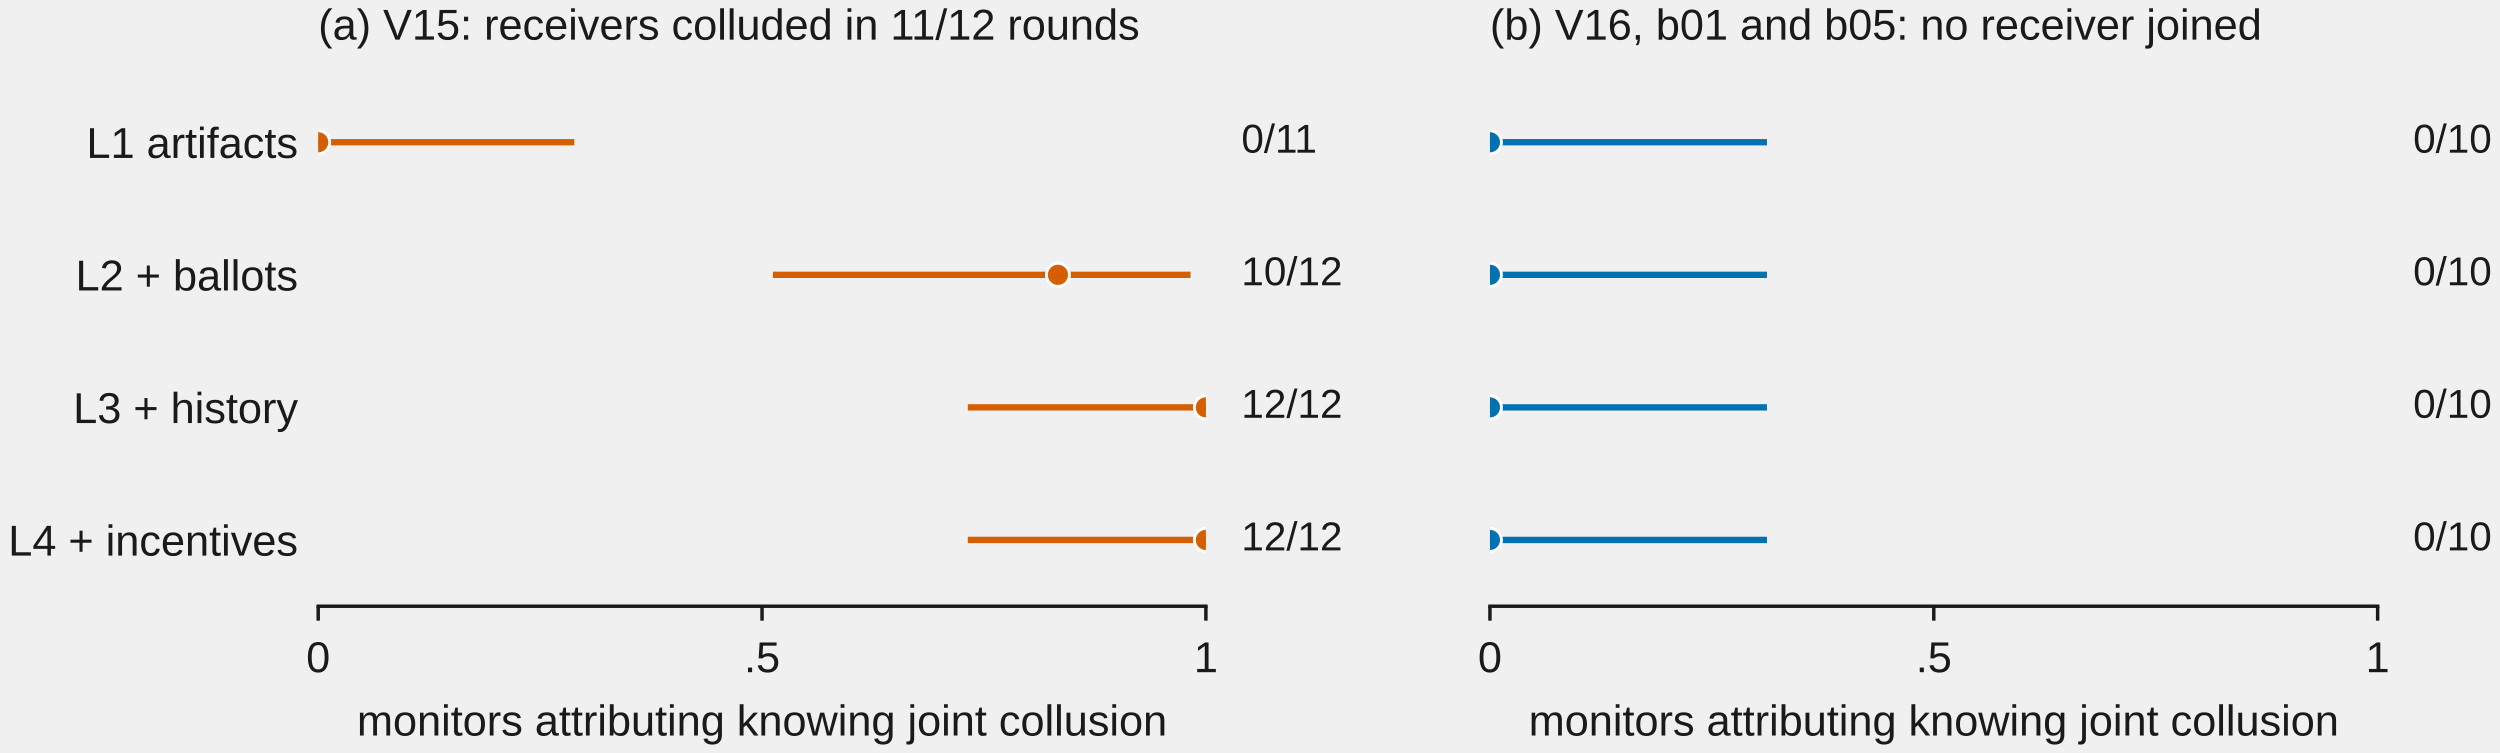
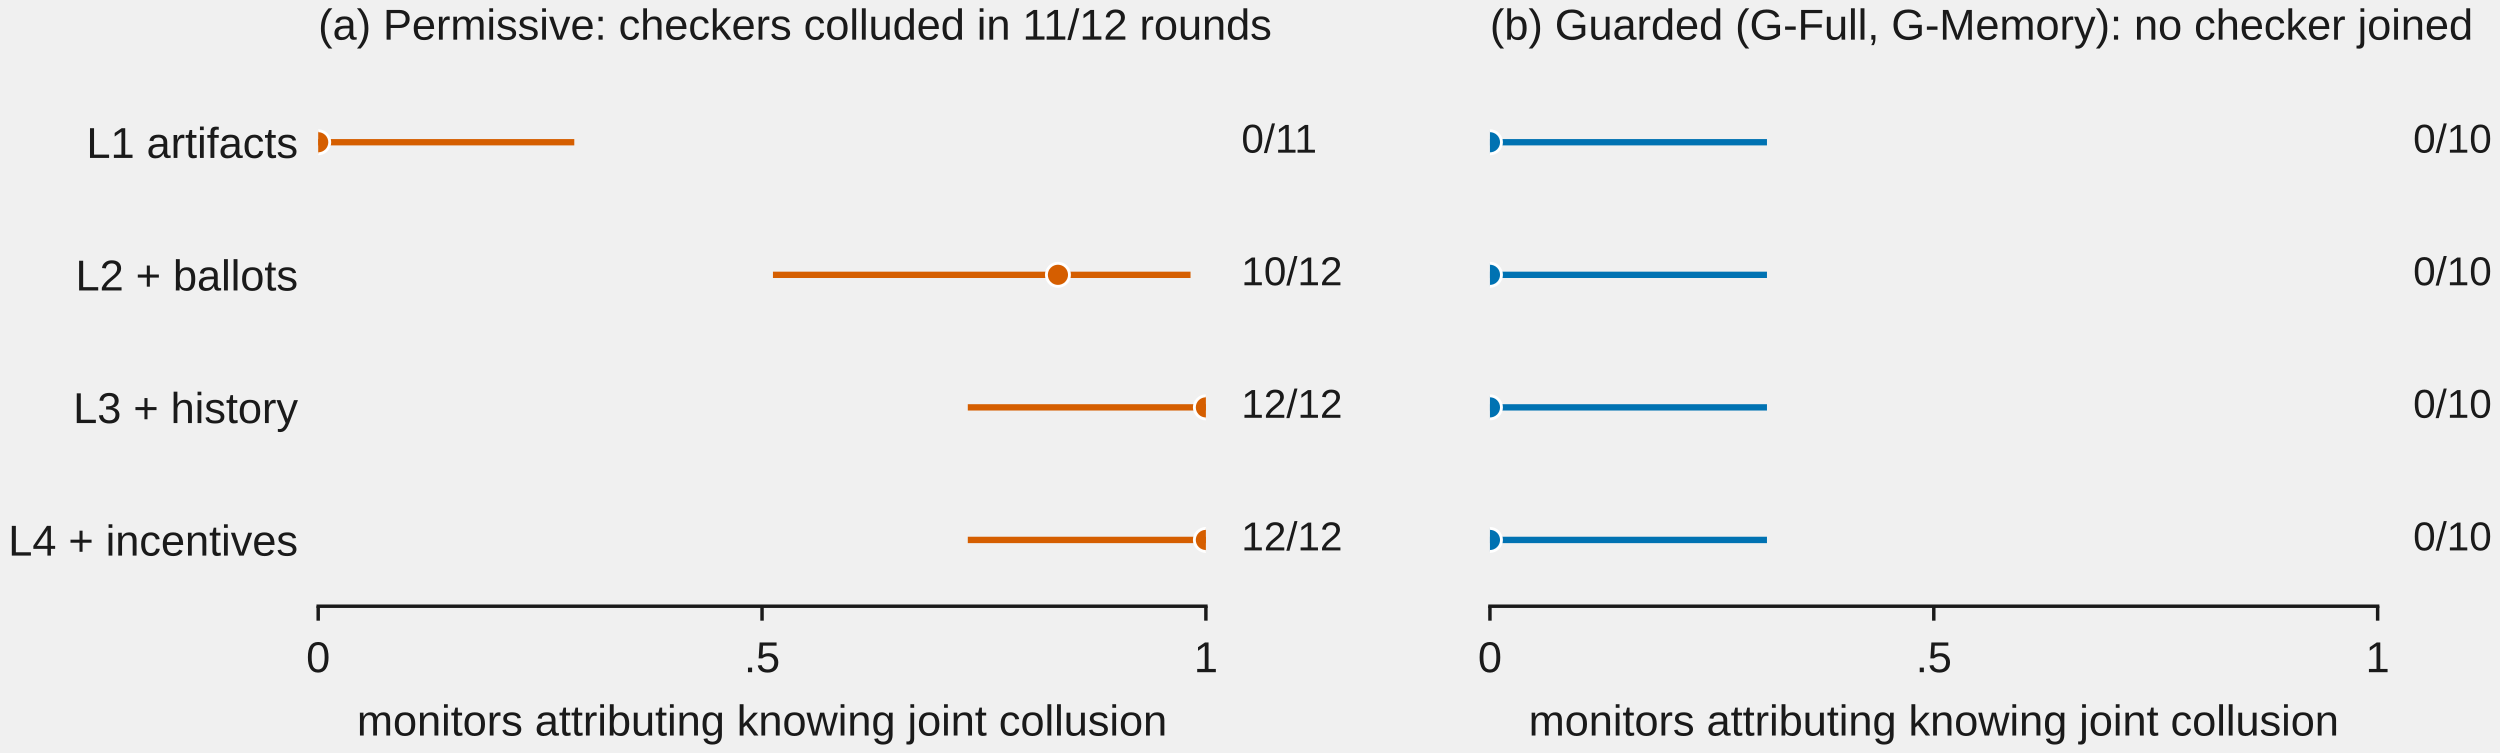
<svg xmlns="http://www.w3.org/2000/svg" xmlns:xlink="http://www.w3.org/1999/xlink" style="width:433.518pt;max-width:100%;display:block;margin:0 auto" viewBox="0 0 433.518 130.546" version="1.1">
  <defs>
    <style type="text/css">*{stroke-linejoin: round; stroke-linecap: butt}</style>
  </defs>
  <g id="figure_1">
    <g id="patch_1">
      <path d="M 0 130.546  L 433.518 130.546  L 433.518 0  L 0 0  L 0 130.546  z " style="fill: none" />
    </g>
    <g id="axes_1">
      <g id="patch_2">
        <path d="M 55.178 105.123  L 209.109 105.123  L 209.109 10.875  L 55.178 10.875  L 55.178 105.123  z " style="fill: none" />
      </g>
      <g id="matplotlib.axis_1">
        <g id="xtick_1">
          <g id="line2d_1">
            <defs>
-               <path id="meb6cdc13e7" d="M 0 0  L 0 2.5  " style="stroke: #1a1a1a; stroke-width: 0.6" />
+               <path id="m7f283d95a8" d="M 0 0  L 0 2.5  " style="stroke: #1a1a1a; stroke-width: 0.6" />
            </defs>
            <g>
-               <use xlink:href="#meb6cdc13e7" x="55.178" y="105.123" style="fill: #1a1a1a; stroke: #1a1a1a; stroke-width: 0.6" />
+               <use xlink:href="#m7f283d95a8" x="55.178" y="105.123" style="fill: #1a1a1a; stroke: #1a1a1a; stroke-width: 0.6" />
            </g>
          </g>
          <g id="text_1">
            <text style="font-size: 7.5px; font-family: 'Liberation Sans'; text-anchor: middle; fill: #1a1a1a" x="55.178" y="116.558" transform="rotate(-0 55.17828 116.5583)">0</text>
          </g>
        </g>
        <g id="xtick_2">
          <g id="line2d_2">
            <g>
-               <use xlink:href="#meb6cdc13e7" x="132.144" y="105.123" style="fill: #1a1a1a; stroke: #1a1a1a; stroke-width: 0.6" />
+               <use xlink:href="#m7f283d95a8" x="132.144" y="105.123" style="fill: #1a1a1a; stroke: #1a1a1a; stroke-width: 0.6" />
            </g>
          </g>
          <g id="text_2">
            <text style="font-size: 7.5px; font-family: 'Liberation Sans'; text-anchor: middle; fill: #1a1a1a" x="132.144" y="116.558" transform="rotate(-0 132.1438 116.5583)">.5</text>
          </g>
        </g>
        <g id="xtick_3">
          <g id="line2d_3">
            <g>
-               <use xlink:href="#meb6cdc13e7" x="209.109" y="105.123" style="fill: #1a1a1a; stroke: #1a1a1a; stroke-width: 0.6" />
+               <use xlink:href="#m7f283d95a8" x="209.109" y="105.123" style="fill: #1a1a1a; stroke: #1a1a1a; stroke-width: 0.6" />
            </g>
          </g>
          <g id="text_3">
            <text style="font-size: 7.5px; font-family: 'Liberation Sans'; text-anchor: middle; fill: #1a1a1a" x="209.109" y="116.558" transform="rotate(-0 209.1093 116.5583)">1</text>
          </g>
        </g>
        <g id="text_4">
          <text style="font-size: 7.5px; font-family: 'Liberation Sans'; text-anchor: middle; fill: #1a1a1a" x="132.144" y="127.55" transform="rotate(-0 132.1438 127.5497)">monitors attributing knowing joint collusion</text>
        </g>
      </g>
      <g id="matplotlib.axis_2">
        <g id="ytick_1">
          <g id="line2d_4" />
          <g id="text_5">
            <text style="font-size: 7.5px; font-family: 'Liberation Sans'; text-anchor: end; fill: #1a1a1a" x="51.678" y="27.385" transform="rotate(-0 51.67828 27.38512)">L1 artifacts</text>
          </g>
        </g>
        <g id="ytick_2">
          <g id="line2d_5" />
          <g id="text_6">
            <text style="font-size: 7.5px; font-family: 'Liberation Sans'; text-anchor: end; fill: #1a1a1a" x="51.678" y="50.372" transform="rotate(-0 51.67828 50.37244)">L2 + ballots</text>
          </g>
        </g>
        <g id="ytick_3">
          <g id="line2d_6" />
          <g id="text_7">
            <text style="font-size: 7.5px; font-family: 'Liberation Sans'; text-anchor: end; fill: #1a1a1a" x="51.678" y="73.36" transform="rotate(-0 51.67828 73.35976)">L3 + history</text>
          </g>
        </g>
        <g id="ytick_4">
          <g id="line2d_7" />
          <g id="text_8">
            <text style="font-size: 7.5px; font-family: 'Liberation Sans'; text-anchor: end; fill: #1a1a1a" x="51.678" y="96.347" transform="rotate(-0 51.67828 96.34708)">L4 + incentives</text>
          </g>
        </g>
      </g>
      <g id="line2d_8">
-         <path d="M 55.178 24.668  L 99.035 24.668  " clip-path="url(#p0afe2d868c)" style="fill: none; stroke: #d55e00; stroke-width: 1.1; stroke-linecap: square" />
+         <path d="M 55.178 24.668  L 99.035 24.668  " clip-path="url(#pddb4d7c1d8)" style="fill: none; stroke: #d55e00; stroke-width: 1.1; stroke-linecap: square" />
      </g>
      <g id="line2d_9">
        <defs>
-           <path id="mb0ca452923" d="M 0 2  C 0.53 2 1.039 1.789 1.414 1.414  C 1.789 1.039 2 0.53 2 0  C 2 -0.53 1.789 -1.039 1.414 -1.414  C 1.039 -1.789 0.53 -2 0 -2  C -0.53 -2 -1.039 -1.789 -1.414 -1.414  C -1.789 -1.039 -2 -0.53 -2 0  C -2 0.53 -1.789 1.039 -1.414 1.414  C -1.039 1.789 -0.53 2 0 2  z " style="stroke: #ffffff; stroke-width: 0.5" />
+           <path id="md4a685548d" d="M 0 2  C 0.53 2 1.039 1.789 1.414 1.414  C 1.789 1.039 2 0.53 2 0  C 2 -0.53 1.789 -1.039 1.414 -1.414  C 1.039 -1.789 0.53 -2 0 -2  C -0.53 -2 -1.039 -1.789 -1.414 -1.414  C -1.789 -1.039 -2 -0.53 -2 0  C -2 0.53 -1.789 1.039 -1.414 1.414  C -1.039 1.789 -0.53 2 0 2  z " style="stroke: #ffffff; stroke-width: 0.5" />
        </defs>
-         <g clip-path="url(#p0afe2d868c)">
-           <use xlink:href="#mb0ca452923" x="55.178" y="24.668" style="fill: #d55e00; stroke: #ffffff; stroke-width: 0.5" />
+         <g clip-path="url(#pddb4d7c1d8)">
+           <use xlink:href="#md4a685548d" x="55.178" y="24.668" style="fill: #d55e00; stroke: #ffffff; stroke-width: 0.5" />
        </g>
      </g>
      <g id="line2d_10">
-         <path d="M 134.585 47.655  L 205.898 47.655  " clip-path="url(#p0afe2d868c)" style="fill: none; stroke: #d55e00; stroke-width: 1.1; stroke-linecap: square" />
+         <path d="M 134.585 47.655  L 205.898 47.655  " clip-path="url(#pddb4d7c1d8)" style="fill: none; stroke: #d55e00; stroke-width: 1.1; stroke-linecap: square" />
      </g>
      <g id="line2d_11">
-         <g clip-path="url(#p0afe2d868c)">
-           <use xlink:href="#mb0ca452923" x="183.454" y="47.655" style="fill: #d55e00; stroke: #ffffff; stroke-width: 0.5" />
+         <g clip-path="url(#pddb4d7c1d8)">
+           <use xlink:href="#md4a685548d" x="183.454" y="47.655" style="fill: #d55e00; stroke: #ffffff; stroke-width: 0.5" />
        </g>
      </g>
      <g id="line2d_12">
-         <path d="M 168.372 70.642  L 209.109 70.642  " clip-path="url(#p0afe2d868c)" style="fill: none; stroke: #d55e00; stroke-width: 1.1; stroke-linecap: square" />
+         <path d="M 168.372 70.642  L 209.109 70.642  " clip-path="url(#pddb4d7c1d8)" style="fill: none; stroke: #d55e00; stroke-width: 1.1; stroke-linecap: square" />
      </g>
      <g id="line2d_13">
-         <g clip-path="url(#p0afe2d868c)">
-           <use xlink:href="#mb0ca452923" x="209.109" y="70.642" style="fill: #d55e00; stroke: #ffffff; stroke-width: 0.5" />
+         <g clip-path="url(#pddb4d7c1d8)">
+           <use xlink:href="#md4a685548d" x="209.109" y="70.642" style="fill: #d55e00; stroke: #ffffff; stroke-width: 0.5" />
        </g>
      </g>
      <g id="line2d_14">
-         <path d="M 168.372 93.629  L 209.109 93.629  " clip-path="url(#p0afe2d868c)" style="fill: none; stroke: #d55e00; stroke-width: 1.1; stroke-linecap: square" />
+         <path d="M 168.372 93.629  L 209.109 93.629  " clip-path="url(#pddb4d7c1d8)" style="fill: none; stroke: #d55e00; stroke-width: 1.1; stroke-linecap: square" />
      </g>
      <g id="line2d_15">
-         <g clip-path="url(#p0afe2d868c)">
-           <use xlink:href="#mb0ca452923" x="209.109" y="93.629" style="fill: #d55e00; stroke: #ffffff; stroke-width: 0.5" />
+         <g clip-path="url(#pddb4d7c1d8)">
+           <use xlink:href="#md4a685548d" x="209.109" y="93.629" style="fill: #d55e00; stroke: #ffffff; stroke-width: 0.5" />
        </g>
      </g>
      <g id="patch_3">
        <path d="M 55.178 105.123  L 209.109 105.123  " style="fill: none; stroke: #1a1a1a; stroke-width: 0.6; stroke-linejoin: miter; stroke-linecap: square" />
      </g>
      <g id="text_9">
        <text style="font-size: 7px; font-family: 'Liberation Sans'; text-anchor: start; fill: #1a1a1a" x="215.267" y="26.478" transform="rotate(-0 215.2666 26.4777)">0/11</text>
      </g>
      <g id="text_10">
        <text style="font-size: 7px; font-family: 'Liberation Sans'; text-anchor: start; fill: #1a1a1a" x="215.267" y="49.465" transform="rotate(-0 215.2666 49.46502)">10/12</text>
      </g>
      <g id="text_11">
        <text style="font-size: 7px; font-family: 'Liberation Sans'; text-anchor: start; fill: #1a1a1a" x="215.267" y="72.452" transform="rotate(-0 215.2666 72.45234)">12/12</text>
      </g>
      <g id="text_12">
        <text style="font-size: 7px; font-family: 'Liberation Sans'; text-anchor: start; fill: #1a1a1a" x="215.267" y="95.44" transform="rotate(-0 215.2666 95.43965)">12/12</text>
      </g>
      <g id="text_13">
-         <text style="font-size: 7.5px; font-family: 'Liberation Sans'; text-anchor: start; fill: #1a1a1a" x="55.178" y="6.875" transform="rotate(-0 55.17828 6.875156)">(a) V15: receivers colluded in 11/12 rounds</text>
+         <text style="font-size: 7.5px; font-family: 'Liberation Sans'; text-anchor: start; fill: #1a1a1a" x="55.178" y="6.875" transform="rotate(-0 55.17828 6.875156)">(a) Permissive: checkers colluded in 11/12 rounds</text>
      </g>
    </g>
    <g id="axes_2">
      <g id="patch_4">
        <path d="M 258.367 105.123  L 412.298 105.123  L 412.298 10.875  L 258.367 10.875  L 258.367 105.123  z " style="fill: none" />
      </g>
      <g id="matplotlib.axis_3">
        <g id="xtick_4">
          <g id="line2d_16">
            <g>
-               <use xlink:href="#meb6cdc13e7" x="258.367" y="105.123" style="fill: #1a1a1a; stroke: #1a1a1a; stroke-width: 0.6" />
+               <use xlink:href="#m7f283d95a8" x="258.367" y="105.123" style="fill: #1a1a1a; stroke: #1a1a1a; stroke-width: 0.6" />
            </g>
          </g>
          <g id="text_14">
            <text style="font-size: 7.5px; font-family: 'Liberation Sans'; text-anchor: middle; fill: #1a1a1a" x="258.367" y="116.558" transform="rotate(-0 258.3672 116.5583)">0</text>
          </g>
        </g>
        <g id="xtick_5">
          <g id="line2d_17">
            <g>
-               <use xlink:href="#meb6cdc13e7" x="335.333" y="105.123" style="fill: #1a1a1a; stroke: #1a1a1a; stroke-width: 0.6" />
+               <use xlink:href="#m7f283d95a8" x="335.333" y="105.123" style="fill: #1a1a1a; stroke: #1a1a1a; stroke-width: 0.6" />
            </g>
          </g>
          <g id="text_15">
            <text style="font-size: 7.5px; font-family: 'Liberation Sans'; text-anchor: middle; fill: #1a1a1a" x="335.333" y="116.558" transform="rotate(-0 335.3328 116.5583)">.5</text>
          </g>
        </g>
        <g id="xtick_6">
          <g id="line2d_18">
            <g>
-               <use xlink:href="#meb6cdc13e7" x="412.298" y="105.123" style="fill: #1a1a1a; stroke: #1a1a1a; stroke-width: 0.6" />
+               <use xlink:href="#m7f283d95a8" x="412.298" y="105.123" style="fill: #1a1a1a; stroke: #1a1a1a; stroke-width: 0.6" />
            </g>
          </g>
          <g id="text_16">
            <text style="font-size: 7.5px; font-family: 'Liberation Sans'; text-anchor: middle; fill: #1a1a1a" x="412.298" y="116.558" transform="rotate(-0 412.2983 116.5583)">1</text>
          </g>
        </g>
        <g id="text_17">
          <text style="font-size: 7.5px; font-family: 'Liberation Sans'; text-anchor: middle; fill: #1a1a1a" x="335.333" y="127.55" transform="rotate(-0 335.3328 127.5497)">monitors attributing knowing joint collusion</text>
        </g>
      </g>
      <g id="matplotlib.axis_4">
        <g id="ytick_5">
          <g id="line2d_19" />
        </g>
        <g id="ytick_6">
          <g id="line2d_20" />
        </g>
        <g id="ytick_7">
          <g id="line2d_21" />
        </g>
        <g id="ytick_8">
          <g id="line2d_22" />
        </g>
      </g>
      <g id="line2d_23">
-         <path d="M 258.367 24.668  L 305.855 24.668  " clip-path="url(#pbdeba0c42f)" style="fill: none; stroke: #0072b2; stroke-width: 1.1; stroke-linecap: square" />
+         <path d="M 258.367 24.668  L 305.855 24.668  " clip-path="url(#pd1e75068bb)" style="fill: none; stroke: #0072b2; stroke-width: 1.1; stroke-linecap: square" />
      </g>
      <g id="line2d_24">
        <defs>
-           <path id="m7c53fa04fd" d="M 0 2  C 0.53 2 1.039 1.789 1.414 1.414  C 1.789 1.039 2 0.53 2 0  C 2 -0.53 1.789 -1.039 1.414 -1.414  C 1.039 -1.789 0.53 -2 0 -2  C -0.53 -2 -1.039 -1.789 -1.414 -1.414  C -1.789 -1.039 -2 -0.53 -2 0  C -2 0.53 -1.789 1.039 -1.414 1.414  C -1.039 1.789 -0.53 2 0 2  z " style="stroke: #ffffff; stroke-width: 0.5" />
+           <path id="md4106308a3" d="M 0 2  C 0.53 2 1.039 1.789 1.414 1.414  C 1.789 1.039 2 0.53 2 0  C 2 -0.53 1.789 -1.039 1.414 -1.414  C 1.039 -1.789 0.53 -2 0 -2  C -0.53 -2 -1.039 -1.789 -1.414 -1.414  C -1.789 -1.039 -2 -0.53 -2 0  C -2 0.53 -1.789 1.039 -1.414 1.414  C -1.039 1.789 -0.53 2 0 2  z " style="stroke: #ffffff; stroke-width: 0.5" />
        </defs>
-         <g clip-path="url(#pbdeba0c42f)">
-           <use xlink:href="#m7c53fa04fd" x="258.367" y="24.668" style="fill: #0072b2; stroke: #ffffff; stroke-width: 0.5" />
+         <g clip-path="url(#pd1e75068bb)">
+           <use xlink:href="#md4106308a3" x="258.367" y="24.668" style="fill: #0072b2; stroke: #ffffff; stroke-width: 0.5" />
        </g>
      </g>
      <g id="line2d_25">
-         <path d="M 258.367 47.655  L 305.855 47.655  " clip-path="url(#pbdeba0c42f)" style="fill: none; stroke: #0072b2; stroke-width: 1.1; stroke-linecap: square" />
+         <path d="M 258.367 47.655  L 305.855 47.655  " clip-path="url(#pd1e75068bb)" style="fill: none; stroke: #0072b2; stroke-width: 1.1; stroke-linecap: square" />
      </g>
      <g id="line2d_26">
-         <g clip-path="url(#pbdeba0c42f)">
-           <use xlink:href="#m7c53fa04fd" x="258.367" y="47.655" style="fill: #0072b2; stroke: #ffffff; stroke-width: 0.5" />
+         <g clip-path="url(#pd1e75068bb)">
+           <use xlink:href="#md4106308a3" x="258.367" y="47.655" style="fill: #0072b2; stroke: #ffffff; stroke-width: 0.5" />
        </g>
      </g>
      <g id="line2d_27">
-         <path d="M 258.367 70.642  L 305.855 70.642  " clip-path="url(#pbdeba0c42f)" style="fill: none; stroke: #0072b2; stroke-width: 1.1; stroke-linecap: square" />
+         <path d="M 258.367 70.642  L 305.855 70.642  " clip-path="url(#pd1e75068bb)" style="fill: none; stroke: #0072b2; stroke-width: 1.1; stroke-linecap: square" />
      </g>
      <g id="line2d_28">
-         <g clip-path="url(#pbdeba0c42f)">
-           <use xlink:href="#m7c53fa04fd" x="258.367" y="70.642" style="fill: #0072b2; stroke: #ffffff; stroke-width: 0.5" />
+         <g clip-path="url(#pd1e75068bb)">
+           <use xlink:href="#md4106308a3" x="258.367" y="70.642" style="fill: #0072b2; stroke: #ffffff; stroke-width: 0.5" />
        </g>
      </g>
      <g id="line2d_29">
-         <path d="M 258.367 93.629  L 305.855 93.629  " clip-path="url(#pbdeba0c42f)" style="fill: none; stroke: #0072b2; stroke-width: 1.1; stroke-linecap: square" />
+         <path d="M 258.367 93.629  L 305.855 93.629  " clip-path="url(#pd1e75068bb)" style="fill: none; stroke: #0072b2; stroke-width: 1.1; stroke-linecap: square" />
      </g>
      <g id="line2d_30">
-         <g clip-path="url(#pbdeba0c42f)">
-           <use xlink:href="#m7c53fa04fd" x="258.367" y="93.629" style="fill: #0072b2; stroke: #ffffff; stroke-width: 0.5" />
+         <g clip-path="url(#pd1e75068bb)">
+           <use xlink:href="#md4106308a3" x="258.367" y="93.629" style="fill: #0072b2; stroke: #ffffff; stroke-width: 0.5" />
        </g>
      </g>
      <g id="patch_5">
        <path d="M 258.367 105.123  L 412.298 105.123  " style="fill: none; stroke: #1a1a1a; stroke-width: 0.6; stroke-linejoin: miter; stroke-linecap: square" />
      </g>
      <g id="text_18">
        <text style="font-size: 7px; font-family: 'Liberation Sans'; text-anchor: start; fill: #1a1a1a" x="418.456" y="26.478" transform="rotate(-0 418.4555 26.4777)">0/10</text>
      </g>
      <g id="text_19">
        <text style="font-size: 7px; font-family: 'Liberation Sans'; text-anchor: start; fill: #1a1a1a" x="418.456" y="49.465" transform="rotate(-0 418.4555 49.46502)">0/10</text>
      </g>
      <g id="text_20">
        <text style="font-size: 7px; font-family: 'Liberation Sans'; text-anchor: start; fill: #1a1a1a" x="418.456" y="72.452" transform="rotate(-0 418.4555 72.45234)">0/10</text>
      </g>
      <g id="text_21">
        <text style="font-size: 7px; font-family: 'Liberation Sans'; text-anchor: start; fill: #1a1a1a" x="418.456" y="95.44" transform="rotate(-0 418.4555 95.43965)">0/10</text>
      </g>
      <g id="text_22">
-         <text style="font-size: 7.5px; font-family: 'Liberation Sans'; text-anchor: start; fill: #1a1a1a" x="258.367" y="6.875" transform="rotate(-0 258.3672 6.875156)">(b) V16, b01 and b05: no receiver joined</text>
+         <text style="font-size: 7.5px; font-family: 'Liberation Sans'; text-anchor: start; fill: #1a1a1a" x="258.367" y="6.875" transform="rotate(-0 258.3672 6.875156)">(b) Guarded (G-Full, G-Memory): no checker joined</text>
      </g>
    </g>
  </g>
  <defs>
-     <clipPath id="p0afe2d868c">
+     <clipPath id="pddb4d7c1d8">
      <rect x="55.178" y="10.875" width="153.931" height="94.248" />
    </clipPath>
-     <clipPath id="pbdeba0c42f">
+     <clipPath id="pd1e75068bb">
      <rect x="258.367" y="10.875" width="153.931" height="94.248" />
    </clipPath>
  </defs>
</svg>
